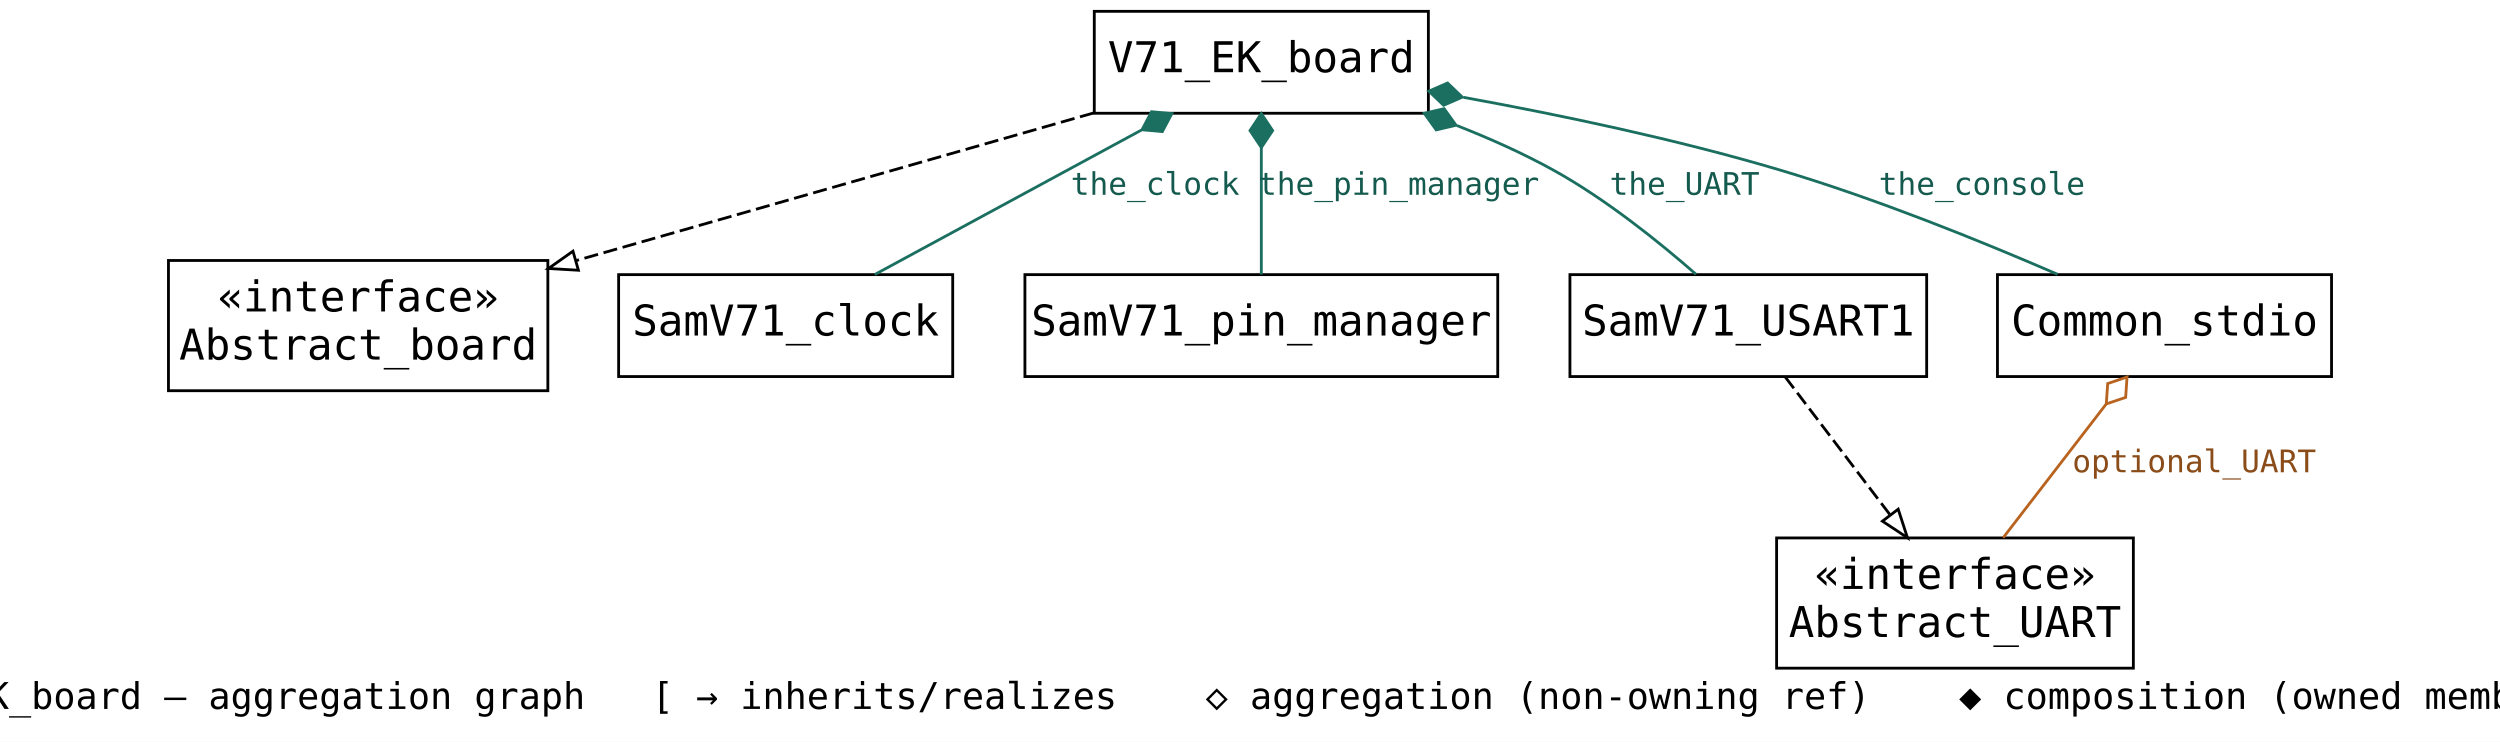
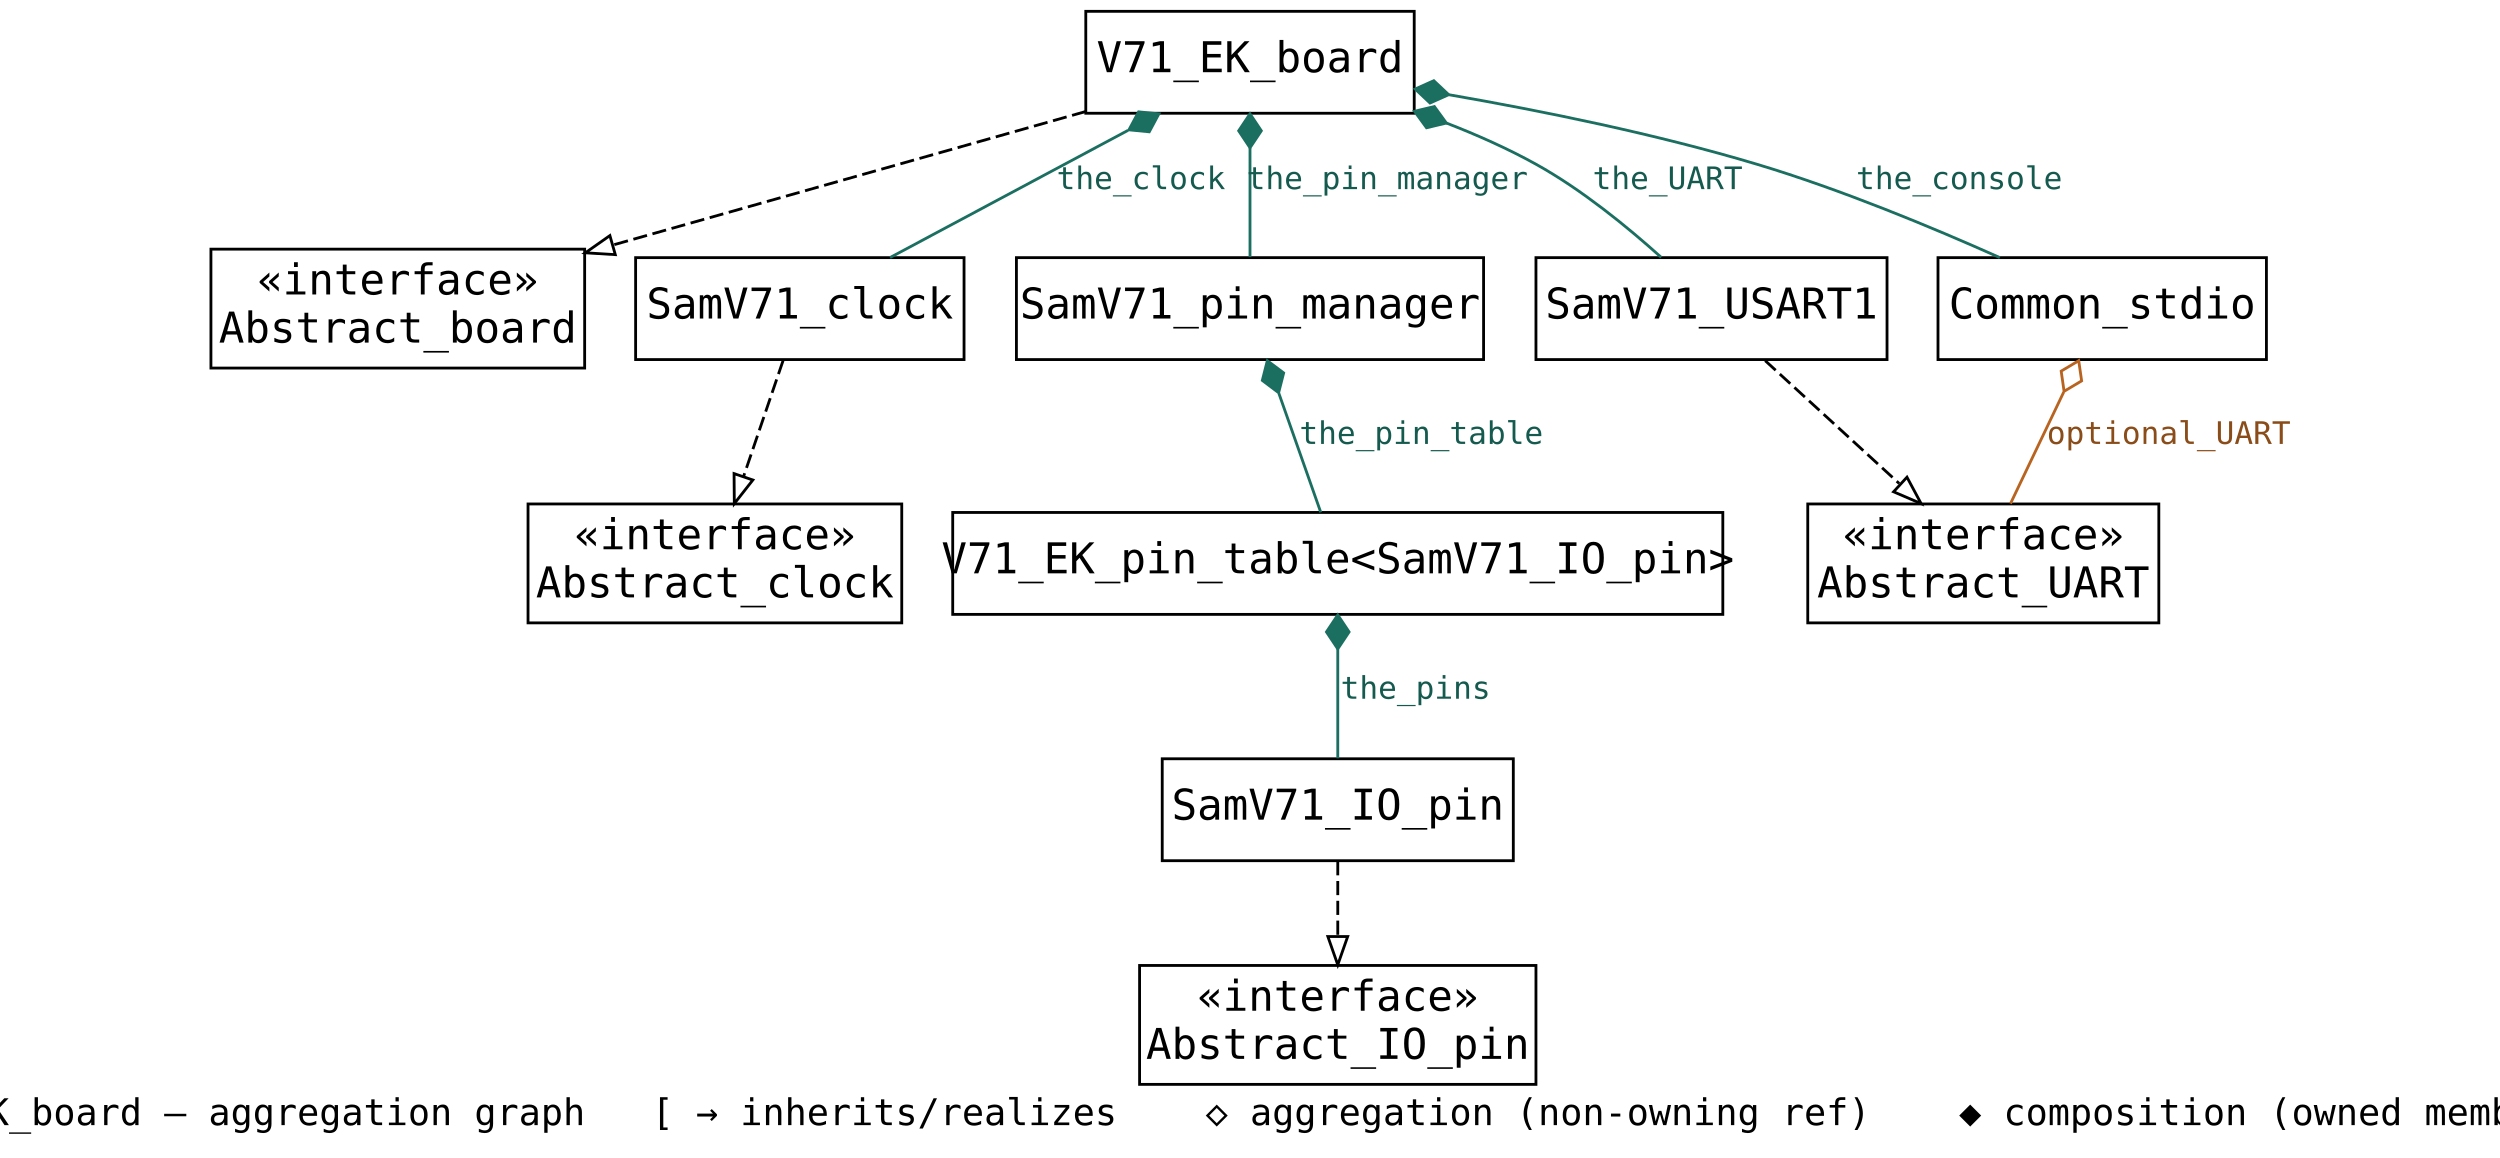
- <svg xmlns="http://www.w3.org/2000/svg" width="883pt" height="262pt" viewBox="0.00 0.00 883.00 262.00">
-   <g id="graph0" class="graph" transform="scale(1 1) rotate(0) translate(4 258)">
-     <polygon fill="white" stroke="transparent" points="-4,4 -4,-258 879,-258 879,4 -4,4" />
+ <svg xmlns="http://www.w3.org/2000/svg" width="883pt" height="409pt" viewBox="0.00 0.00 883.00 409.00">
+   <g id="graph0" class="graph" transform="scale(1 1) rotate(0) translate(4 405)">
+     <polygon fill="white" stroke="transparent" points="-4,4 -4,-405 879,-405 879,4 -4,4" />
    <text text-anchor="middle" x="437.5" y="-7.6" font-family="Consolas" font-size="13.00">V71_EK_board — aggregation graph   [ → inherits/realizes    ◇ aggregation (non-owning ref)    ◆ composition (owned member) ]</text>
    <g id="node1" class="node">
-       <polygon fill="none" stroke="black" points="189.5,-166 55.5,-166 55.5,-120 189.5,-120 189.5,-166" />
-       <text text-anchor="middle" x="122.5" y="-148" font-family="Consolas" font-size="15.00">«interface»</text>
-       <text text-anchor="middle" x="122.5" y="-131" font-family="Consolas" font-size="15.00">Abstract_board</text>
+       <polygon fill="none" stroke="black" points="202.5,-317 70.5,-317 70.5,-275 202.5,-275 202.5,-317" />
+       <text text-anchor="middle" x="136.5" y="-301" font-family="Consolas" font-size="15.00">«interface»</text>
+       <text text-anchor="middle" x="136.5" y="-284" font-family="Consolas" font-size="15.00">Abstract_board</text>
    </g>
    <g id="node2" class="node">
-       <polygon fill="none" stroke="black" points="749.5,-68 623.5,-68 623.5,-22 749.5,-22 749.5,-68" />
-       <text text-anchor="middle" x="686.5" y="-50" font-family="Consolas" font-size="15.00">«interface»</text>
-       <text text-anchor="middle" x="686.5" y="-33" font-family="Consolas" font-size="15.00">Abstract_UART</text>
+       <polygon fill="none" stroke="black" points="314.5,-227 182.5,-227 182.5,-185 314.5,-185 314.5,-227" />
+       <text text-anchor="middle" x="248.5" y="-211" font-family="Consolas" font-size="15.00">«interface»</text>
+       <text text-anchor="middle" x="248.5" y="-194" font-family="Consolas" font-size="15.00">Abstract_clock</text>
    </g>
    <g id="node3" class="node">
-       <polygon fill="none" stroke="black" points="500.5,-254 382.5,-254 382.5,-218 500.5,-218 500.5,-254" />
-       <text text-anchor="middle" x="441.5" y="-232.5" font-family="Consolas" font-size="15.00">V71_EK_board</text>
+       <polygon fill="none" stroke="black" points="758.5,-227 634.5,-227 634.5,-185 758.5,-185 758.5,-227" />
+       <text text-anchor="middle" x="696.5" y="-211" font-family="Consolas" font-size="15.00">«interface»</text>
+       <text text-anchor="middle" x="696.5" y="-194" font-family="Consolas" font-size="15.00">Abstract_UART</text>
+     </g>
+     <g id="node4" class="node">
+       <polygon fill="none" stroke="black" points="538.5,-64 398.5,-64 398.5,-22 538.5,-22 538.5,-64" />
+       <text text-anchor="middle" x="468.5" y="-48" font-family="Consolas" font-size="15.00">«interface»</text>
+       <text text-anchor="middle" x="468.5" y="-31" font-family="Consolas" font-size="15.00">Abstract_IO_pin</text>
+     </g>
+     <g id="node5" class="node">
+       <polygon fill="none" stroke="black" points="495.5,-401 379.5,-401 379.5,-365 495.5,-365 495.5,-401" />
+       <text text-anchor="middle" x="437.5" y="-379.5" font-family="Consolas" font-size="15.00">V71_EK_board</text>
    </g>
    <g id="edge1" class="edge">
-       <path fill="none" stroke="black" stroke-dasharray="5,2" d="M382.25,-218.1C330.74,-203.4 255.79,-182.02 199.62,-166" />
-       <polygon fill="none" stroke="black" points="200.29,-162.55 189.72,-163.17 198.37,-169.28 200.29,-162.55" />
+       <path fill="none" stroke="black" stroke-dasharray="5,2" d="M379.46,-365.61C331.96,-352.2 264.39,-333.11 212.56,-318.48" />
+       <polygon fill="none" stroke="black" points="213.32,-315.06 202.74,-315.71 211.41,-321.79 213.32,-315.06" />
    </g>
-     <g id="node4" class="node">
-       <polygon fill="none" stroke="black" points="332.5,-161 214.5,-161 214.5,-125 332.5,-125 332.5,-161" />
-       <text text-anchor="middle" x="273.5" y="-139.5" font-family="Consolas" font-size="15.00">SamV71_clock</text>
+     <g id="node6" class="node">
+       <polygon fill="none" stroke="black" points="336.5,-314 220.5,-314 220.5,-278 336.5,-278 336.5,-314" />
+       <text text-anchor="middle" x="278.5" y="-292.5" font-family="Consolas" font-size="15.00">SamV71_clock</text>
+     </g>
+     <g id="edge5" class="edge">
+       <path fill="none" stroke="#1b6f60" d="M394.43,-358.97C367.91,-344.8 334.49,-326.93 310.36,-314.03" />
+       <polygon fill="#1b6f60" stroke="#1b6f60" points="394.74,-359.14 401.92,-358.44 405.32,-364.8 398.15,-365.5 394.74,-359.14" />
+       <text text-anchor="middle" x="399" y="-338.2" font-family="Consolas" font-size="11.00" fill="#155a4e"> the_clock</text>
+     </g>
+     <g id="node7" class="node">
+       <polygon fill="none" stroke="black" points="520,-314 355,-314 355,-278 520,-278 520,-314" />
+       <text text-anchor="middle" x="437.5" y="-292.5" font-family="Consolas" font-size="15.00">SamV71_pin_manager</text>
+     </g>
+     <g id="edge6" class="edge">
+       <path fill="none" stroke="#1b6f60" d="M437.5,-352.74C437.5,-339.88 437.5,-325.23 437.5,-314.18" />
+       <polygon fill="#1b6f60" stroke="#1b6f60" points="437.5,-352.8 441.5,-358.8 437.5,-364.8 433.5,-358.8 437.5,-352.8" />
+       <text text-anchor="middle" x="486" y="-338.2" font-family="Consolas" font-size="11.00" fill="#155a4e"> the_pin_manager</text>
+     </g>
+     <g id="node10" class="node">
+       <polygon fill="none" stroke="black" points="662.5,-314 538.5,-314 538.5,-278 662.5,-278 662.5,-314" />
+       <text text-anchor="middle" x="600.5" y="-292.5" font-family="Consolas" font-size="15.00">SamV71_USART1</text>
+     </g>
+     <g id="edge7" class="edge">
+       <path fill="none" stroke="#1b6f60" d="M506.87,-361.54C517.73,-357.33 528.62,-352.48 538.5,-347 554.71,-338.02 570.93,-324.74 582.72,-314.12" />
+       <polygon fill="#1b6f60" stroke="#1b6f60" points="506.86,-361.54 502.62,-367.37 495.6,-365.7 499.85,-359.87 506.86,-361.54" />
+       <text text-anchor="middle" x="585" y="-338.2" font-family="Consolas" font-size="11.00" fill="#155a4e"> the_UART</text>
+     </g>
+     <g id="node11" class="node">
+       <polygon fill="none" stroke="black" points="796.5,-314 680.5,-314 680.5,-278 796.5,-278 796.5,-314" />
+       <text text-anchor="middle" x="738.5" y="-292.5" font-family="Consolas" font-size="15.00">Common_stdio</text>
+     </g>
+     <g id="edge8" class="edge">
+       <path fill="none" stroke="#1b6f60" d="M507.78,-371.54C541.11,-365.75 581.24,-357.56 616.5,-347 646.1,-338.13 678.41,-324.71 702.34,-314.01" />
+       <polygon fill="#1b6f60" stroke="#1b6f60" points="507.67,-371.56 502.42,-376.5 495.84,-373.56 501.08,-368.61 507.67,-371.56" />
+       <text text-anchor="middle" x="688" y="-338.2" font-family="Consolas" font-size="11.00" fill="#155a4e"> the_console</text>
    </g>
    <g id="edge2" class="edge">
-       <path fill="none" stroke="#1b6f60" d="M399.16,-212.07C369.88,-196.21 331.55,-175.44 304.96,-161.04" />
-       <polygon fill="#1b6f60" stroke="#1b6f60" points="399.35,-212.17 406.53,-211.51 409.9,-217.88 402.72,-218.54 399.35,-212.17" />
-       <text text-anchor="middle" x="404" y="-189.2" font-family="Consolas" font-size="11.00" fill="#155a4e"> the_clock</text>
+       <path fill="none" stroke="black" stroke-dasharray="5,2" d="M272.57,-277.61C268.59,-265.93 263.23,-250.22 258.59,-236.59" />
+       <polygon fill="none" stroke="black" points="261.9,-235.46 255.36,-227.12 255.27,-237.72 261.9,-235.46" />
    </g>
-     <g id="node5" class="node">
-       <polygon fill="none" stroke="black" points="525,-161 358,-161 358,-125 525,-125 525,-161" />
-       <text text-anchor="middle" x="441.5" y="-139.5" font-family="Consolas" font-size="15.00">SamV71_pin_manager</text>
+     <g id="node8" class="node">
+       <polygon fill="none" stroke="black" points="604.5,-224 332.5,-224 332.5,-188 604.5,-188 604.5,-224" />
+       <text text-anchor="middle" x="468.5" y="-202.5" font-family="Consolas" font-size="15.00">V71_EK_pin_table&lt;SamV71_IO_pin&gt;</text>
+     </g>
+     <g id="edge9" class="edge">
+       <path fill="none" stroke="#1b6f60" d="M447.67,-266.14C452.57,-252.21 458.29,-235.98 462.49,-224.05" />
+       <polygon fill="#1b6f60" stroke="#1b6f60" points="447.61,-266.3 449.39,-273.28 443.62,-277.61 441.85,-270.63 447.61,-266.3" />
+       <text text-anchor="middle" x="498" y="-248.2" font-family="Consolas" font-size="11.00" fill="#155a4e"> the_pin_table</text>
+     </g>
+     <g id="node9" class="node">
+       <polygon fill="none" stroke="black" points="530.5,-137 406.5,-137 406.5,-101 530.5,-101 530.5,-137" />
+       <text text-anchor="middle" x="468.5" y="-115.5" font-family="Consolas" font-size="15.00">SamV71_IO_pin</text>
+     </g>
+     <g id="edge10" class="edge">
+       <path fill="none" stroke="#1b6f60" d="M468.5,-175.74C468.5,-162.88 468.5,-148.23 468.5,-137.18" />
+       <polygon fill="#1b6f60" stroke="#1b6f60" points="468.5,-175.8 472.5,-181.8 468.5,-187.8 464.5,-181.8 468.5,-175.8" />
+       <text text-anchor="middle" x="496" y="-158.2" font-family="Consolas" font-size="11.00" fill="#155a4e"> the_pins</text>
+     </g>
+     <g id="edge4" class="edge">
+       <path fill="none" stroke="black" stroke-dasharray="5,2" d="M468.5,-100.84C468.5,-92.98 468.5,-83.43 468.5,-74.42" />
+       <polygon fill="none" stroke="black" points="472,-74.22 468.5,-64.22 465,-74.22 472,-74.22" />
    </g>
    <g id="edge3" class="edge">
-       <path fill="none" stroke="#1b6f60" d="M441.5,-205.77C441.5,-191 441.5,-173.6 441.5,-161.04" />
-       <polygon fill="#1b6f60" stroke="#1b6f60" points="441.5,-205.88 445.5,-211.88 441.5,-217.88 437.5,-211.88 441.5,-205.88" />
-       <text text-anchor="middle" x="490" y="-189.2" font-family="Consolas" font-size="11.00" fill="#155a4e"> the_pin_manager</text>
+       <path fill="none" stroke="black" stroke-dasharray="5,2" d="M619.47,-277.61C632.96,-265.24 651.36,-248.38 666.79,-234.23" />
+       <polygon fill="none" stroke="black" points="669.54,-236.46 674.55,-227.12 664.81,-231.3 669.54,-236.46" />
    </g>
-     <g id="node6" class="node">
-       <polygon fill="none" stroke="black" points="676.5,-161 550.5,-161 550.5,-125 676.5,-125 676.5,-161" />
-       <text text-anchor="middle" x="613.5" y="-139.5" font-family="Consolas" font-size="15.00">SamV71_USART1</text>
-     </g>
-     <g id="edge4" class="edge">
-       <path fill="none" stroke="#1b6f60" d="M510.58,-213.65C522.19,-209.09 533.9,-203.85 544.5,-198 563.01,-187.78 581.76,-172.74 595.04,-161.12" />
-       <polygon fill="#1b6f60" stroke="#1b6f60" points="510.28,-213.76 506.07,-219.61 499.05,-217.98 503.26,-212.12 510.28,-213.76" />
-       <text text-anchor="middle" x="591" y="-189.2" font-family="Consolas" font-size="11.00" fill="#155a4e"> the_UART</text>
-     </g>
-     <g id="node7" class="node">
-       <polygon fill="none" stroke="black" points="819.5,-161 701.5,-161 701.5,-125 819.5,-125 819.5,-161" />
-       <text text-anchor="middle" x="760.5" y="-139.5" font-family="Consolas" font-size="15.00">Common_stdio</text>
-     </g>
-     <g id="edge5" class="edge">
-       <path fill="none" stroke="#1b6f60" d="M512.9,-223.62C547.03,-217.41 588.25,-208.77 624.5,-198 658.47,-187.91 695.8,-172.78 722.75,-161.1" />
-       <polygon fill="#1b6f60" stroke="#1b6f60" points="512.48,-223.69 507.28,-228.68 500.67,-225.8 505.88,-220.81 512.48,-223.69" />
-       <text text-anchor="middle" x="696" y="-189.2" font-family="Consolas" font-size="11.00" fill="#155a4e"> the_console</text>
-     </g>
-     <g id="edge6" class="edge">
-       <path fill="none" stroke="black" stroke-dasharray="5,2" d="M626.55,-124.84C636.82,-111.33 651.38,-92.19 663.58,-76.14" />
-       <polygon fill="none" stroke="black" points="666.44,-78.16 669.71,-68.08 660.87,-73.92 666.44,-78.16" />
-     </g>
-     <g id="edge7" class="edge">
-       <path fill="none" stroke="#b8631f" d="M739.83,-115.19C728.39,-100.34 714.33,-82.1 703.52,-68.08" />
-       <polygon fill="none" stroke="#b8631f" points="739.94,-115.33 746.78,-117.64 747.27,-124.84 740.44,-122.53 739.94,-115.33" />
-       <text text-anchor="middle" x="771" y="-91.2" font-family="Consolas" font-size="11.00" fill="#8a4c18"> optional_UART</text>
+     <g id="edge11" class="edge">
+       <path fill="none" stroke="#b8631f" d="M724.91,-266.53C718.78,-253.67 711.67,-238.79 706.1,-227.12" />
+       <polygon fill="none" stroke="#b8631f" points="725.03,-266.78 731.23,-270.48 730.2,-277.61 724.01,-273.92 725.03,-266.78" />
+       <text text-anchor="middle" x="762" y="-248.2" font-family="Consolas" font-size="11.00" fill="#8a4c18"> optional_UART</text>
    </g>
  </g>
</svg>
